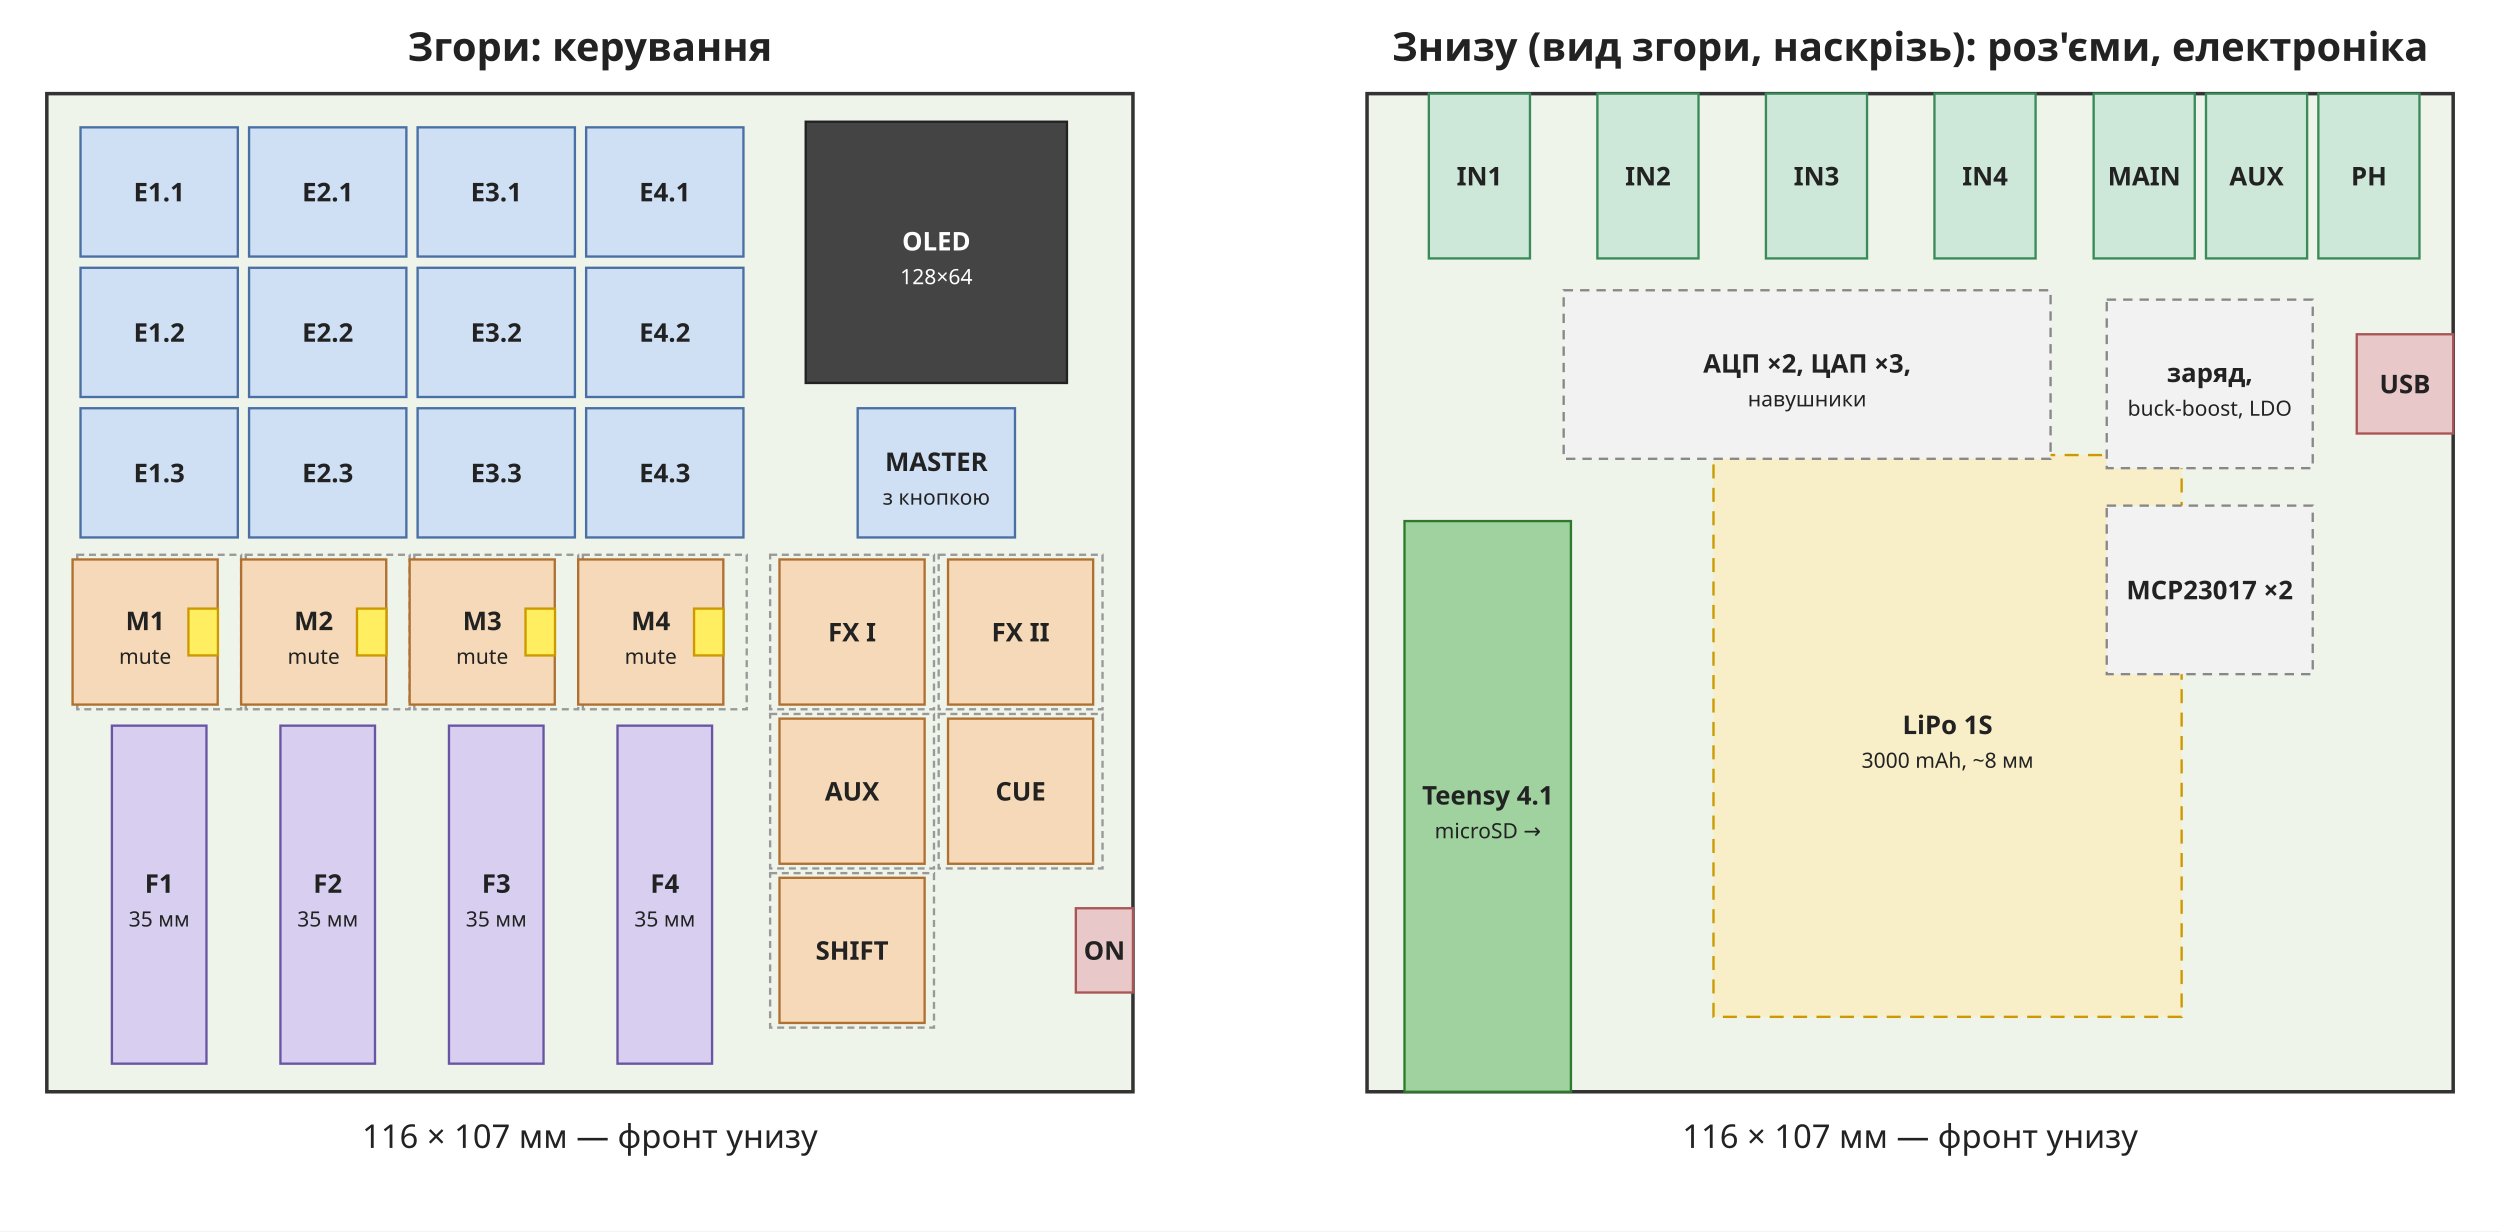
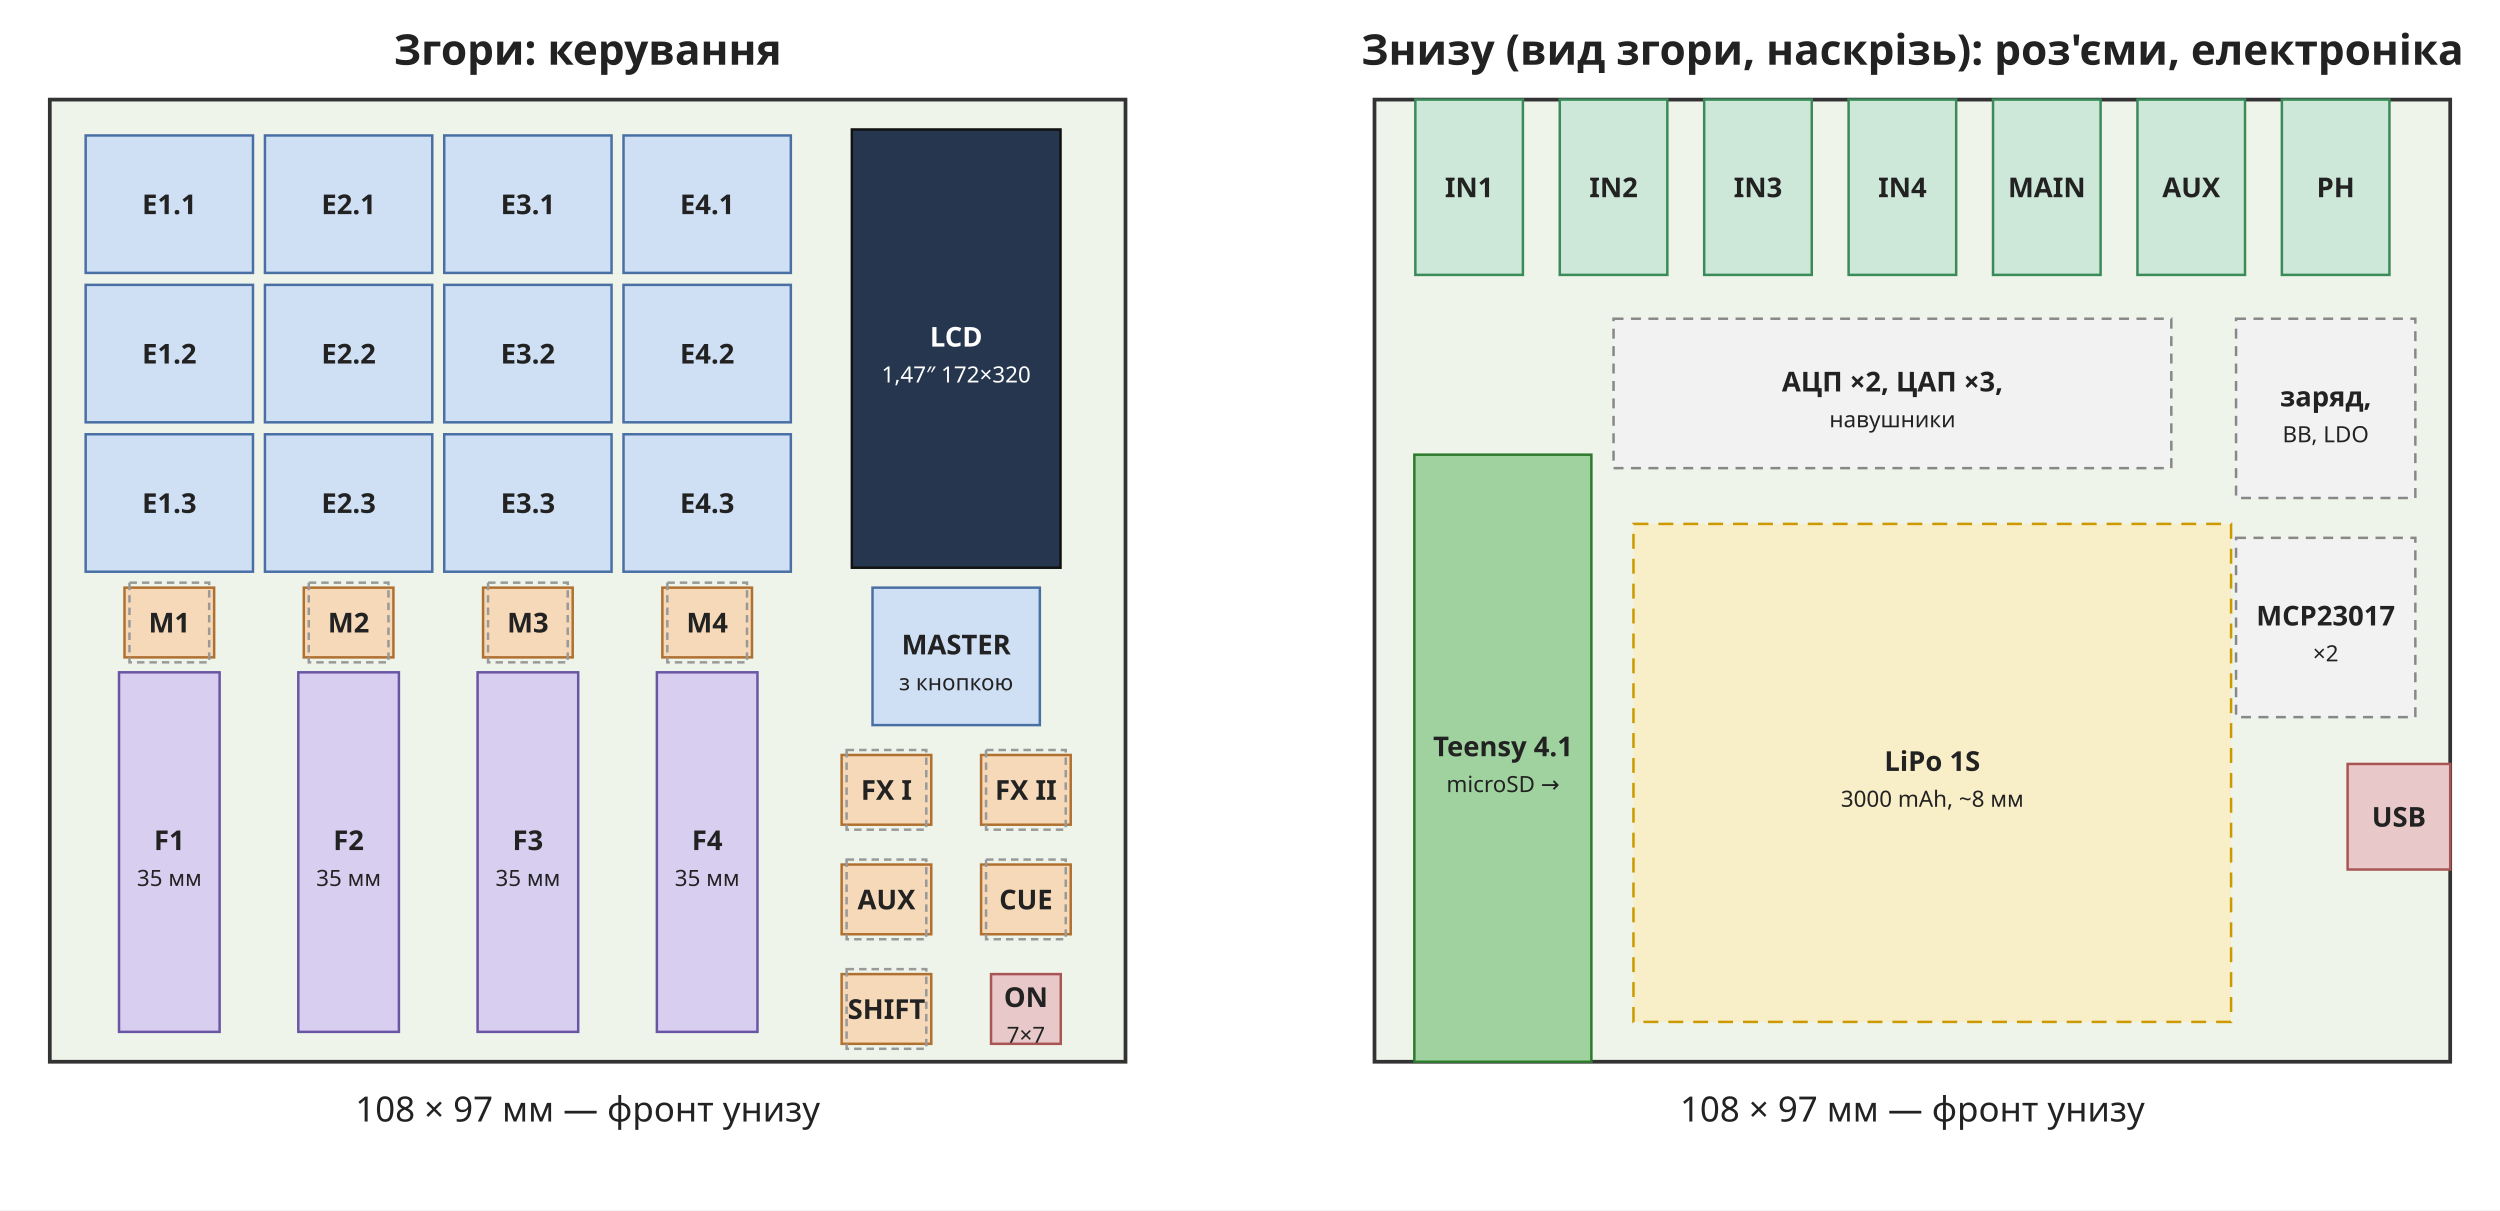
- <svg xmlns="http://www.w3.org/2000/svg" width="1068" height="526" viewBox="0 0 1068 526">
+ <svg xmlns="http://www.w3.org/2000/svg" width="1004" height="486" viewBox="0 0 1004 486">
  <rect width="100%" height="100%" fill="#fff" />
  <g transform="translate(20.0,40.0)">
-     <rect x="0" y="0" width="464.0" height="426.4" style="fill:#eef4ea;stroke:#333;stroke-width:1.5" />
-     <text x="232.0" y="-14.0" style="font-family:sans-serif;text-anchor:middle;fill:#222;font-size:17px;font-weight:bold">Згори: керування</text>
+     <rect x="0" y="0" width="432.0" height="386.4" style="fill:#eef4ea;stroke:#333;stroke-width:1.5" />
+     <text x="216.0" y="-14.0" style="font-family:sans-serif;text-anchor:middle;fill:#222;font-size:17px;font-weight:bold">Згори: керування</text>
    <rect x="14.4" y="14.4" width="67.2" height="55.2" style="fill:#cfe0f5;stroke:#4a6fa5" />
    <text x="48.0" y="46.0" style="font-family:sans-serif;text-anchor:middle;fill:#222;font-size:11px;font-weight:bold">E1.1</text>
    <rect x="14.4" y="74.4" width="67.2" height="55.2" style="fill:#cfe0f5;stroke:#4a6fa5" />
    <text x="48.0" y="106.0" style="font-family:sans-serif;text-anchor:middle;fill:#222;font-size:11px;font-weight:bold">E1.2</text>
    <rect x="14.4" y="134.4" width="67.2" height="55.2" style="fill:#cfe0f5;stroke:#4a6fa5" />
    <text x="48.0" y="166.0" style="font-family:sans-serif;text-anchor:middle;fill:#222;font-size:11px;font-weight:bold">E1.3</text>
-     <rect x="13.0" y="197.0" width="70.0" height="66.0" style="fill:none;stroke:#999;stroke-dasharray:3 2" />
-     <rect x="11.0" y="199.0" width="62.0" height="62.0" style="fill:#f6d9b8;stroke:#b07030" />
-     <text x="42.0" y="229.2" style="font-family:sans-serif;text-anchor:middle;fill:#222;font-size:11px;font-weight:bold">M1</text>
-     <text x="42.0" y="243.6" style="font-family:sans-serif;text-anchor:middle;fill:#222;font-size:9px;font-weight:normal">mute</text>
-     <rect x="60.5" y="220.0" width="12.6" height="20.0" style="fill:#ffef60;stroke:#c90" />
-     <rect x="27.8" y="270.0" width="40.4" height="144.4" style="fill:#d8cff0;stroke:#6a55a5" />
-     <text x="48.0" y="341.4" style="font-family:sans-serif;text-anchor:middle;fill:#222;font-size:11px;font-weight:bold">F1</text>
-     <text x="48.0" y="355.8" style="font-family:sans-serif;text-anchor:middle;fill:#222;font-size:9px;font-weight:normal">35 мм</text>
+     <rect x="30.0" y="196.0" width="36.0" height="28.0" style="fill:#f6d9b8;stroke:#b07030" />
+     <rect x="32.0" y="194.0" width="32.0" height="32.0" style="fill:none;stroke:#999;stroke-dasharray:3 2" />
+     <text x="48.0" y="214.0" style="font-family:sans-serif;text-anchor:middle;fill:#222;font-size:11px;font-weight:bold">M1</text>
+     <rect x="27.8" y="230.0" width="40.4" height="144.4" style="fill:#d8cff0;stroke:#6a55a5" />
+     <text x="48.0" y="301.4" style="font-family:sans-serif;text-anchor:middle;fill:#222;font-size:11px;font-weight:bold">F1</text>
+     <text x="48.0" y="315.8" style="font-family:sans-serif;text-anchor:middle;fill:#222;font-size:9px;font-weight:normal">35 мм</text>
    <rect x="86.4" y="14.4" width="67.2" height="55.2" style="fill:#cfe0f5;stroke:#4a6fa5" />
    <text x="120.0" y="46.0" style="font-family:sans-serif;text-anchor:middle;fill:#222;font-size:11px;font-weight:bold">E2.1</text>
    <rect x="86.4" y="74.4" width="67.2" height="55.2" style="fill:#cfe0f5;stroke:#4a6fa5" />
    <text x="120.0" y="106.0" style="font-family:sans-serif;text-anchor:middle;fill:#222;font-size:11px;font-weight:bold">E2.2</text>
    <rect x="86.4" y="134.4" width="67.2" height="55.2" style="fill:#cfe0f5;stroke:#4a6fa5" />
    <text x="120.0" y="166.0" style="font-family:sans-serif;text-anchor:middle;fill:#222;font-size:11px;font-weight:bold">E2.3</text>
-     <rect x="85.0" y="197.0" width="70.0" height="66.0" style="fill:none;stroke:#999;stroke-dasharray:3 2" />
-     <rect x="83.0" y="199.0" width="62.0" height="62.0" style="fill:#f6d9b8;stroke:#b07030" />
-     <text x="114.0" y="229.2" style="font-family:sans-serif;text-anchor:middle;fill:#222;font-size:11px;font-weight:bold">M2</text>
-     <text x="114.0" y="243.6" style="font-family:sans-serif;text-anchor:middle;fill:#222;font-size:9px;font-weight:normal">mute</text>
-     <rect x="132.5" y="220.0" width="12.6" height="20.0" style="fill:#ffef60;stroke:#c90" />
-     <rect x="99.8" y="270.0" width="40.4" height="144.4" style="fill:#d8cff0;stroke:#6a55a5" />
-     <text x="120.0" y="341.4" style="font-family:sans-serif;text-anchor:middle;fill:#222;font-size:11px;font-weight:bold">F2</text>
-     <text x="120.0" y="355.8" style="font-family:sans-serif;text-anchor:middle;fill:#222;font-size:9px;font-weight:normal">35 мм</text>
+     <rect x="102.0" y="196.0" width="36.0" height="28.0" style="fill:#f6d9b8;stroke:#b07030" />
+     <rect x="104.0" y="194.0" width="32.0" height="32.0" style="fill:none;stroke:#999;stroke-dasharray:3 2" />
+     <text x="120.0" y="214.0" style="font-family:sans-serif;text-anchor:middle;fill:#222;font-size:11px;font-weight:bold">M2</text>
+     <rect x="99.8" y="230.0" width="40.4" height="144.4" style="fill:#d8cff0;stroke:#6a55a5" />
+     <text x="120.0" y="301.4" style="font-family:sans-serif;text-anchor:middle;fill:#222;font-size:11px;font-weight:bold">F2</text>
+     <text x="120.0" y="315.8" style="font-family:sans-serif;text-anchor:middle;fill:#222;font-size:9px;font-weight:normal">35 мм</text>
    <rect x="158.4" y="14.4" width="67.2" height="55.2" style="fill:#cfe0f5;stroke:#4a6fa5" />
    <text x="192.0" y="46.0" style="font-family:sans-serif;text-anchor:middle;fill:#222;font-size:11px;font-weight:bold">E3.1</text>
    <rect x="158.4" y="74.4" width="67.2" height="55.2" style="fill:#cfe0f5;stroke:#4a6fa5" />
    <text x="192.0" y="106.0" style="font-family:sans-serif;text-anchor:middle;fill:#222;font-size:11px;font-weight:bold">E3.2</text>
    <rect x="158.4" y="134.4" width="67.2" height="55.2" style="fill:#cfe0f5;stroke:#4a6fa5" />
    <text x="192.0" y="166.0" style="font-family:sans-serif;text-anchor:middle;fill:#222;font-size:11px;font-weight:bold">E3.3</text>
-     <rect x="157.0" y="197.0" width="70.0" height="66.0" style="fill:none;stroke:#999;stroke-dasharray:3 2" />
-     <rect x="155.0" y="199.0" width="62.0" height="62.0" style="fill:#f6d9b8;stroke:#b07030" />
-     <text x="186.0" y="229.2" style="font-family:sans-serif;text-anchor:middle;fill:#222;font-size:11px;font-weight:bold">M3</text>
-     <text x="186.0" y="243.6" style="font-family:sans-serif;text-anchor:middle;fill:#222;font-size:9px;font-weight:normal">mute</text>
-     <rect x="204.5" y="220.0" width="12.6" height="20.0" style="fill:#ffef60;stroke:#c90" />
-     <rect x="171.8" y="270.0" width="40.4" height="144.4" style="fill:#d8cff0;stroke:#6a55a5" />
-     <text x="192.0" y="341.4" style="font-family:sans-serif;text-anchor:middle;fill:#222;font-size:11px;font-weight:bold">F3</text>
-     <text x="192.0" y="355.8" style="font-family:sans-serif;text-anchor:middle;fill:#222;font-size:9px;font-weight:normal">35 мм</text>
+     <rect x="174.0" y="196.0" width="36.0" height="28.0" style="fill:#f6d9b8;stroke:#b07030" />
+     <rect x="176.0" y="194.0" width="32.0" height="32.0" style="fill:none;stroke:#999;stroke-dasharray:3 2" />
+     <text x="192.0" y="214.0" style="font-family:sans-serif;text-anchor:middle;fill:#222;font-size:11px;font-weight:bold">M3</text>
+     <rect x="171.8" y="230.0" width="40.4" height="144.4" style="fill:#d8cff0;stroke:#6a55a5" />
+     <text x="192.0" y="301.4" style="font-family:sans-serif;text-anchor:middle;fill:#222;font-size:11px;font-weight:bold">F3</text>
+     <text x="192.0" y="315.8" style="font-family:sans-serif;text-anchor:middle;fill:#222;font-size:9px;font-weight:normal">35 мм</text>
    <rect x="230.4" y="14.4" width="67.2" height="55.2" style="fill:#cfe0f5;stroke:#4a6fa5" />
    <text x="264.0" y="46.0" style="font-family:sans-serif;text-anchor:middle;fill:#222;font-size:11px;font-weight:bold">E4.1</text>
    <rect x="230.4" y="74.4" width="67.2" height="55.2" style="fill:#cfe0f5;stroke:#4a6fa5" />
    <text x="264.0" y="106.0" style="font-family:sans-serif;text-anchor:middle;fill:#222;font-size:11px;font-weight:bold">E4.2</text>
    <rect x="230.4" y="134.4" width="67.2" height="55.2" style="fill:#cfe0f5;stroke:#4a6fa5" />
    <text x="264.0" y="166.0" style="font-family:sans-serif;text-anchor:middle;fill:#222;font-size:11px;font-weight:bold">E4.3</text>
-     <rect x="229.0" y="197.0" width="70.0" height="66.0" style="fill:none;stroke:#999;stroke-dasharray:3 2" />
-     <rect x="227.0" y="199.0" width="62.0" height="62.0" style="fill:#f6d9b8;stroke:#b07030" />
-     <text x="258.0" y="229.2" style="font-family:sans-serif;text-anchor:middle;fill:#222;font-size:11px;font-weight:bold">M4</text>
-     <text x="258.0" y="243.6" style="font-family:sans-serif;text-anchor:middle;fill:#222;font-size:9px;font-weight:normal">mute</text>
-     <rect x="276.5" y="220.0" width="12.6" height="20.0" style="fill:#ffef60;stroke:#c90" />
-     <rect x="243.8" y="270.0" width="40.4" height="144.4" style="fill:#d8cff0;stroke:#6a55a5" />
-     <text x="264.0" y="341.4" style="font-family:sans-serif;text-anchor:middle;fill:#222;font-size:11px;font-weight:bold">F4</text>
-     <text x="264.0" y="355.8" style="font-family:sans-serif;text-anchor:middle;fill:#222;font-size:9px;font-weight:normal">35 мм</text>
-     <rect x="324.2" y="12.0" width="111.6" height="111.6" style="fill:#444;stroke:#222" />
-     <text x="380.0" y="67.0" style="font-family:sans-serif;text-anchor:middle;fill:#fff;font-size:11px;font-weight:bold">OLED</text>
-     <text x="380.0" y="81.4" style="font-family:sans-serif;text-anchor:middle;fill:#fff;font-size:9px;font-weight:normal">128×64</text>
-     <rect x="346.4" y="134.4" width="67.2" height="55.2" style="fill:#cfe0f5;stroke:#4a6fa5" />
-     <text x="380.0" y="161.2" style="font-family:sans-serif;text-anchor:middle;fill:#222;font-size:11px;font-weight:bold">MASTER</text>
-     <text x="380.0" y="175.6" style="font-family:sans-serif;text-anchor:middle;fill:#222;font-size:9px;font-weight:normal">з кнопкою</text>
-     <rect x="309.0" y="197.0" width="70.0" height="66.0" style="fill:none;stroke:#999;stroke-dasharray:3 2" />
-     <rect x="313.0" y="199.0" width="62.0" height="62.0" style="fill:#f6d9b8;stroke:#b07030" />
-     <text x="344.0" y="234.0" style="font-family:sans-serif;text-anchor:middle;fill:#222;font-size:11px;font-weight:bold">FX I</text>
-     <rect x="381.0" y="197.0" width="70.0" height="66.0" style="fill:none;stroke:#999;stroke-dasharray:3 2" />
-     <rect x="385.0" y="199.0" width="62.0" height="62.0" style="fill:#f6d9b8;stroke:#b07030" />
-     <text x="416.0" y="234.0" style="font-family:sans-serif;text-anchor:middle;fill:#222;font-size:11px;font-weight:bold">FX II</text>
-     <rect x="309.0" y="265.0" width="70.0" height="66.0" style="fill:none;stroke:#999;stroke-dasharray:3 2" />
-     <rect x="313.0" y="267.0" width="62.0" height="62.0" style="fill:#f6d9b8;stroke:#b07030" />
-     <text x="344.0" y="302.0" style="font-family:sans-serif;text-anchor:middle;fill:#222;font-size:11px;font-weight:bold">AUX</text>
-     <rect x="381.0" y="265.0" width="70.0" height="66.0" style="fill:none;stroke:#999;stroke-dasharray:3 2" />
-     <rect x="385.0" y="267.0" width="62.0" height="62.0" style="fill:#f6d9b8;stroke:#b07030" />
-     <text x="416.0" y="302.0" style="font-family:sans-serif;text-anchor:middle;fill:#222;font-size:11px;font-weight:bold">CUE</text>
-     <rect x="309.0" y="333.0" width="70.0" height="66.0" style="fill:none;stroke:#999;stroke-dasharray:3 2" />
-     <rect x="313.0" y="335.0" width="62.0" height="62.0" style="fill:#f6d9b8;stroke:#b07030" />
-     <text x="344.0" y="370.0" style="font-family:sans-serif;text-anchor:middle;fill:#222;font-size:11px;font-weight:bold">SHIFT</text>
-     <rect x="439.6" y="348.0" width="24.4" height="36.0" style="fill:#e8c8c8;stroke:#a55" />
-     <text x="451.8" y="370.0" style="font-family:sans-serif;text-anchor:middle;fill:#222;font-size:11px;font-weight:bold">ON</text>
-     <text x="232.0" y="450.4" style="font-family:sans-serif;text-anchor:middle;fill:#222;font-size:14px;font-weight:normal">116 × 107 мм — фронт унизу</text>
+     <rect x="246.0" y="196.0" width="36.0" height="28.0" style="fill:#f6d9b8;stroke:#b07030" />
+     <rect x="248.0" y="194.0" width="32.0" height="32.0" style="fill:none;stroke:#999;stroke-dasharray:3 2" />
+     <text x="264.0" y="214.0" style="font-family:sans-serif;text-anchor:middle;fill:#222;font-size:11px;font-weight:bold">M4</text>
+     <rect x="243.8" y="230.0" width="40.4" height="144.4" style="fill:#d8cff0;stroke:#6a55a5" />
+     <text x="264.0" y="301.4" style="font-family:sans-serif;text-anchor:middle;fill:#222;font-size:11px;font-weight:bold">F4</text>
+     <text x="264.0" y="315.8" style="font-family:sans-serif;text-anchor:middle;fill:#222;font-size:9px;font-weight:normal">35 мм</text>
+     <rect x="322.1" y="12.0" width="83.8" height="176.0" style="fill:#26364f;stroke:#111" />
+     <text x="364.0" y="99.2" style="font-family:sans-serif;text-anchor:middle;fill:#fff;font-size:11px;font-weight:bold">LCD</text>
+     <text x="364.0" y="113.6" style="font-family:sans-serif;text-anchor:middle;fill:#fff;font-size:9px;font-weight:normal">1,47″ 172×320</text>
+     <rect x="330.4" y="196.0" width="67.2" height="55.2" style="fill:#cfe0f5;stroke:#4a6fa5" />
+     <text x="364.0" y="222.8" style="font-family:sans-serif;text-anchor:middle;fill:#222;font-size:11px;font-weight:bold">MASTER</text>
+     <text x="364.0" y="237.2" style="font-family:sans-serif;text-anchor:middle;fill:#222;font-size:9px;font-weight:normal">з кнопкою</text>
+     <rect x="318.0" y="263.2" width="36.0" height="28.0" style="fill:#f6d9b8;stroke:#b07030" />
+     <rect x="320.0" y="261.2" width="32.0" height="32.0" style="fill:none;stroke:#999;stroke-dasharray:3 2" />
+     <text x="336.0" y="281.2" style="font-family:sans-serif;text-anchor:middle;fill:#222;font-size:11px;font-weight:bold">FX I</text>
+     <rect x="374.0" y="263.2" width="36.0" height="28.0" style="fill:#f6d9b8;stroke:#b07030" />
+     <rect x="376.0" y="261.2" width="32.0" height="32.0" style="fill:none;stroke:#999;stroke-dasharray:3 2" />
+     <text x="392.0" y="281.2" style="font-family:sans-serif;text-anchor:middle;fill:#222;font-size:11px;font-weight:bold">FX II</text>
+     <rect x="318.0" y="307.2" width="36.0" height="28.0" style="fill:#f6d9b8;stroke:#b07030" />
+     <rect x="320.0" y="305.2" width="32.0" height="32.0" style="fill:none;stroke:#999;stroke-dasharray:3 2" />
+     <text x="336.0" y="325.2" style="font-family:sans-serif;text-anchor:middle;fill:#222;font-size:11px;font-weight:bold">AUX</text>
+     <rect x="374.0" y="307.2" width="36.0" height="28.0" style="fill:#f6d9b8;stroke:#b07030" />
+     <rect x="376.0" y="305.2" width="32.0" height="32.0" style="fill:none;stroke:#999;stroke-dasharray:3 2" />
+     <text x="392.0" y="325.2" style="font-family:sans-serif;text-anchor:middle;fill:#222;font-size:11px;font-weight:bold">CUE</text>
+     <rect x="318.0" y="351.2" width="36.0" height="28.0" style="fill:#f6d9b8;stroke:#b07030" />
+     <rect x="320.0" y="349.2" width="32.0" height="32.0" style="fill:none;stroke:#999;stroke-dasharray:3 2" />
+     <text x="336.0" y="369.2" style="font-family:sans-serif;text-anchor:middle;fill:#222;font-size:11px;font-weight:bold">SHIFT</text>
+     <rect x="378.0" y="351.2" width="28.0" height="28.0" style="fill:#e8c8c8;stroke:#a55" />
+     <text x="392.0" y="364.4" style="font-family:sans-serif;text-anchor:middle;fill:#222;font-size:11px;font-weight:bold">ON</text>
+     <text x="392.0" y="378.8" style="font-family:sans-serif;text-anchor:middle;fill:#222;font-size:9px;font-weight:normal">7×7</text>
+     <text x="216.0" y="410.4" style="font-family:sans-serif;text-anchor:middle;fill:#222;font-size:14px;font-weight:normal">108 × 97 мм — фронт унизу</text>
  </g>
-   <g transform="translate(584.0,40.0)">
-     <rect x="0" y="0" width="464.0" height="426.4" style="fill:#eef4ea;stroke:#333;stroke-width:1.5" />
-     <text x="232.0" y="-14.0" style="font-family:sans-serif;text-anchor:middle;fill:#222;font-size:17px;font-weight:bold">Знизу (вид згори, наскрізь): роз'єми, електроніка</text>
-     <rect x="26.4" y="0.0" width="43.2" height="70.4" style="fill:#cde8d8;stroke:#3a8a5a" />
-     <text x="48.0" y="39.2" style="font-family:sans-serif;text-anchor:middle;fill:#222;font-size:11px;font-weight:bold">IN1</text>
-     <rect x="98.4" y="0.0" width="43.2" height="70.4" style="fill:#cde8d8;stroke:#3a8a5a" />
-     <text x="120.0" y="39.2" style="font-family:sans-serif;text-anchor:middle;fill:#222;font-size:11px;font-weight:bold">IN2</text>
-     <rect x="170.4" y="0.0" width="43.2" height="70.4" style="fill:#cde8d8;stroke:#3a8a5a" />
-     <text x="192.0" y="39.2" style="font-family:sans-serif;text-anchor:middle;fill:#222;font-size:11px;font-weight:bold">IN3</text>
-     <rect x="242.4" y="0.0" width="43.2" height="70.4" style="fill:#cde8d8;stroke:#3a8a5a" />
-     <text x="264.0" y="39.2" style="font-family:sans-serif;text-anchor:middle;fill:#222;font-size:11px;font-weight:bold">IN4</text>
-     <rect x="310.4" y="0.0" width="43.2" height="70.4" style="fill:#cde8d8;stroke:#3a8a5a" />
-     <text x="332.0" y="39.2" style="font-family:sans-serif;text-anchor:middle;fill:#222;font-size:11px;font-weight:bold">MAIN</text>
-     <rect x="358.4" y="0.0" width="43.2" height="70.4" style="fill:#cde8d8;stroke:#3a8a5a" />
-     <text x="380.0" y="39.2" style="font-family:sans-serif;text-anchor:middle;fill:#222;font-size:11px;font-weight:bold">AUX</text>
-     <rect x="406.4" y="0.0" width="43.2" height="70.4" style="fill:#cde8d8;stroke:#3a8a5a" />
-     <text x="428.0" y="39.2" style="font-family:sans-serif;text-anchor:middle;fill:#222;font-size:11px;font-weight:bold">PH</text>
-     <rect x="16.0" y="182.6" width="71.1" height="243.8" style="fill:#9fd29f;stroke:#2d7a2d" />
-     <text x="51.6" y="303.7" style="font-family:sans-serif;text-anchor:middle;fill:#222;font-size:11px;font-weight:bold">Teensy 4.1</text>
-     <text x="51.6" y="318.1" style="font-family:sans-serif;text-anchor:middle;fill:#222;font-size:9px;font-weight:normal">microSD →</text>
-     <rect x="422.8" y="102.8" width="41.2" height="42.4" style="fill:#e8c8c8;stroke:#a55" />
-     <text x="443.4" y="128.0" style="font-family:sans-serif;text-anchor:middle;fill:#222;font-size:11px;font-weight:bold">USB</text>
-     <rect x="148.0" y="154.4" width="200.0" height="240.0" style="fill:#ffe9b0;fill-opacity:0.6;stroke:#c90;stroke-dasharray:6 4" />
-     <text x="248.0" y="273.6" style="font-family:sans-serif;text-anchor:middle;fill:#222;font-size:11px;font-weight:bold">LiPo 1S</text>
-     <text x="248.0" y="288.0" style="font-family:sans-serif;text-anchor:middle;fill:#222;font-size:9px;font-weight:normal">3000 mAh, ~8 мм</text>
-     <rect x="84.0" y="84.0" width="208.0" height="72.0" style="fill:#f2f2f2;stroke:#888;stroke-dasharray:4 3" />
-     <text x="188.0" y="119.2" style="font-family:sans-serif;text-anchor:middle;fill:#222;font-size:11px;font-weight:bold">АЦП ×2, ЦАП ×3,</text>
-     <text x="188.0" y="133.6" style="font-family:sans-serif;text-anchor:middle;fill:#222;font-size:9px;font-weight:normal">навушники</text>
-     <rect x="316.0" y="88.0" width="88.0" height="72.0" style="fill:#f2f2f2;stroke:#888;stroke-dasharray:4 3" />
-     <text x="360.0" y="123.2" style="font-family:sans-serif;text-anchor:middle;fill:#222;font-size:11px;font-weight:bold">заряд,</text>
-     <text x="360.0" y="137.6" style="font-family:sans-serif;text-anchor:middle;fill:#222;font-size:9px;font-weight:normal">buck-boost, LDO</text>
-     <rect x="316.0" y="176.0" width="88.0" height="72.0" style="fill:#f2f2f2;stroke:#888;stroke-dasharray:4 3" />
-     <text x="360.0" y="216.0" style="font-family:sans-serif;text-anchor:middle;fill:#222;font-size:11px;font-weight:bold">MCP23017 ×2</text>
-     <text x="232.0" y="450.4" style="font-family:sans-serif;text-anchor:middle;fill:#222;font-size:14px;font-weight:normal">116 × 107 мм — фронт унизу</text>
+   <g transform="translate(552.0,40.0)">
+     <rect x="0" y="0" width="432.0" height="386.4" style="fill:#eef4ea;stroke:#333;stroke-width:1.5" />
+     <text x="216.0" y="-14.0" style="font-family:sans-serif;text-anchor:middle;fill:#222;font-size:17px;font-weight:bold">Знизу (вид згори, наскрізь): роз'єми, електроніка</text>
+     <rect x="16.4" y="0.0" width="43.2" height="70.4" style="fill:#cde8d8;stroke:#3a8a5a" />
+     <text x="38.0" y="39.2" style="font-family:sans-serif;text-anchor:middle;fill:#222;font-size:11px;font-weight:bold">IN1</text>
+     <rect x="74.4" y="0.0" width="43.2" height="70.4" style="fill:#cde8d8;stroke:#3a8a5a" />
+     <text x="96.0" y="39.2" style="font-family:sans-serif;text-anchor:middle;fill:#222;font-size:11px;font-weight:bold">IN2</text>
+     <rect x="132.4" y="0.0" width="43.2" height="70.4" style="fill:#cde8d8;stroke:#3a8a5a" />
+     <text x="154.0" y="39.2" style="font-family:sans-serif;text-anchor:middle;fill:#222;font-size:11px;font-weight:bold">IN3</text>
+     <rect x="190.4" y="0.0" width="43.2" height="70.4" style="fill:#cde8d8;stroke:#3a8a5a" />
+     <text x="212.0" y="39.2" style="font-family:sans-serif;text-anchor:middle;fill:#222;font-size:11px;font-weight:bold">IN4</text>
+     <rect x="248.4" y="0.0" width="43.2" height="70.4" style="fill:#cde8d8;stroke:#3a8a5a" />
+     <text x="270.0" y="39.2" style="font-family:sans-serif;text-anchor:middle;fill:#222;font-size:11px;font-weight:bold">MAIN</text>
+     <rect x="306.4" y="0.0" width="43.2" height="70.4" style="fill:#cde8d8;stroke:#3a8a5a" />
+     <text x="328.0" y="39.2" style="font-family:sans-serif;text-anchor:middle;fill:#222;font-size:11px;font-weight:bold">AUX</text>
+     <rect x="364.4" y="0.0" width="43.2" height="70.4" style="fill:#cde8d8;stroke:#3a8a5a" />
+     <text x="386.0" y="39.2" style="font-family:sans-serif;text-anchor:middle;fill:#222;font-size:11px;font-weight:bold">PH</text>
+     <rect x="16.0" y="142.6" width="71.1" height="243.8" style="fill:#9fd29f;stroke:#2d7a2d" />
+     <text x="51.6" y="263.7" style="font-family:sans-serif;text-anchor:middle;fill:#222;font-size:11px;font-weight:bold">Teensy 4.1</text>
+     <text x="51.6" y="278.1" style="font-family:sans-serif;text-anchor:middle;fill:#222;font-size:9px;font-weight:normal">microSD →</text>
+     <rect x="390.8" y="266.8" width="41.2" height="42.4" style="fill:#e8c8c8;stroke:#a55" />
+     <text x="411.4" y="292.0" style="font-family:sans-serif;text-anchor:middle;fill:#222;font-size:11px;font-weight:bold">USB</text>
+     <rect x="104.0" y="170.4" width="240.0" height="200.0" style="fill:#ffe9b0;fill-opacity:0.6;stroke:#c90;stroke-dasharray:6 4" />
+     <text x="224.0" y="269.6" style="font-family:sans-serif;text-anchor:middle;fill:#222;font-size:11px;font-weight:bold">LiPo 1S</text>
+     <text x="224.0" y="284.0" style="font-family:sans-serif;text-anchor:middle;fill:#222;font-size:9px;font-weight:normal">3000 mAh, ~8 мм</text>
+     <rect x="96.0" y="88.0" width="224.0" height="60.0" style="fill:#f2f2f2;stroke:#888;stroke-dasharray:4 3" />
+     <text x="208.0" y="117.2" style="font-family:sans-serif;text-anchor:middle;fill:#222;font-size:11px;font-weight:bold">АЦП ×2, ЦАП ×3,</text>
+     <text x="208.0" y="131.6" style="font-family:sans-serif;text-anchor:middle;fill:#222;font-size:9px;font-weight:normal">навушники</text>
+     <rect x="346.0" y="88.0" width="72.0" height="72.0" style="fill:#f2f2f2;stroke:#888;stroke-dasharray:4 3" />
+     <text x="382.0" y="123.2" style="font-family:sans-serif;text-anchor:middle;fill:#222;font-size:11px;font-weight:bold">заряд,</text>
+     <text x="382.0" y="137.6" style="font-family:sans-serif;text-anchor:middle;fill:#222;font-size:9px;font-weight:normal">BB, LDO</text>
+     <rect x="346.0" y="176.0" width="72.0" height="72.0" style="fill:#f2f2f2;stroke:#888;stroke-dasharray:4 3" />
+     <text x="382.0" y="211.2" style="font-family:sans-serif;text-anchor:middle;fill:#222;font-size:11px;font-weight:bold">MCP23017</text>
+     <text x="382.0" y="225.6" style="font-family:sans-serif;text-anchor:middle;fill:#222;font-size:9px;font-weight:normal">×2</text>
+     <text x="216.0" y="410.4" style="font-family:sans-serif;text-anchor:middle;fill:#222;font-size:14px;font-weight:normal">108 × 97 мм — фронт унизу</text>
  </g>
</svg>
